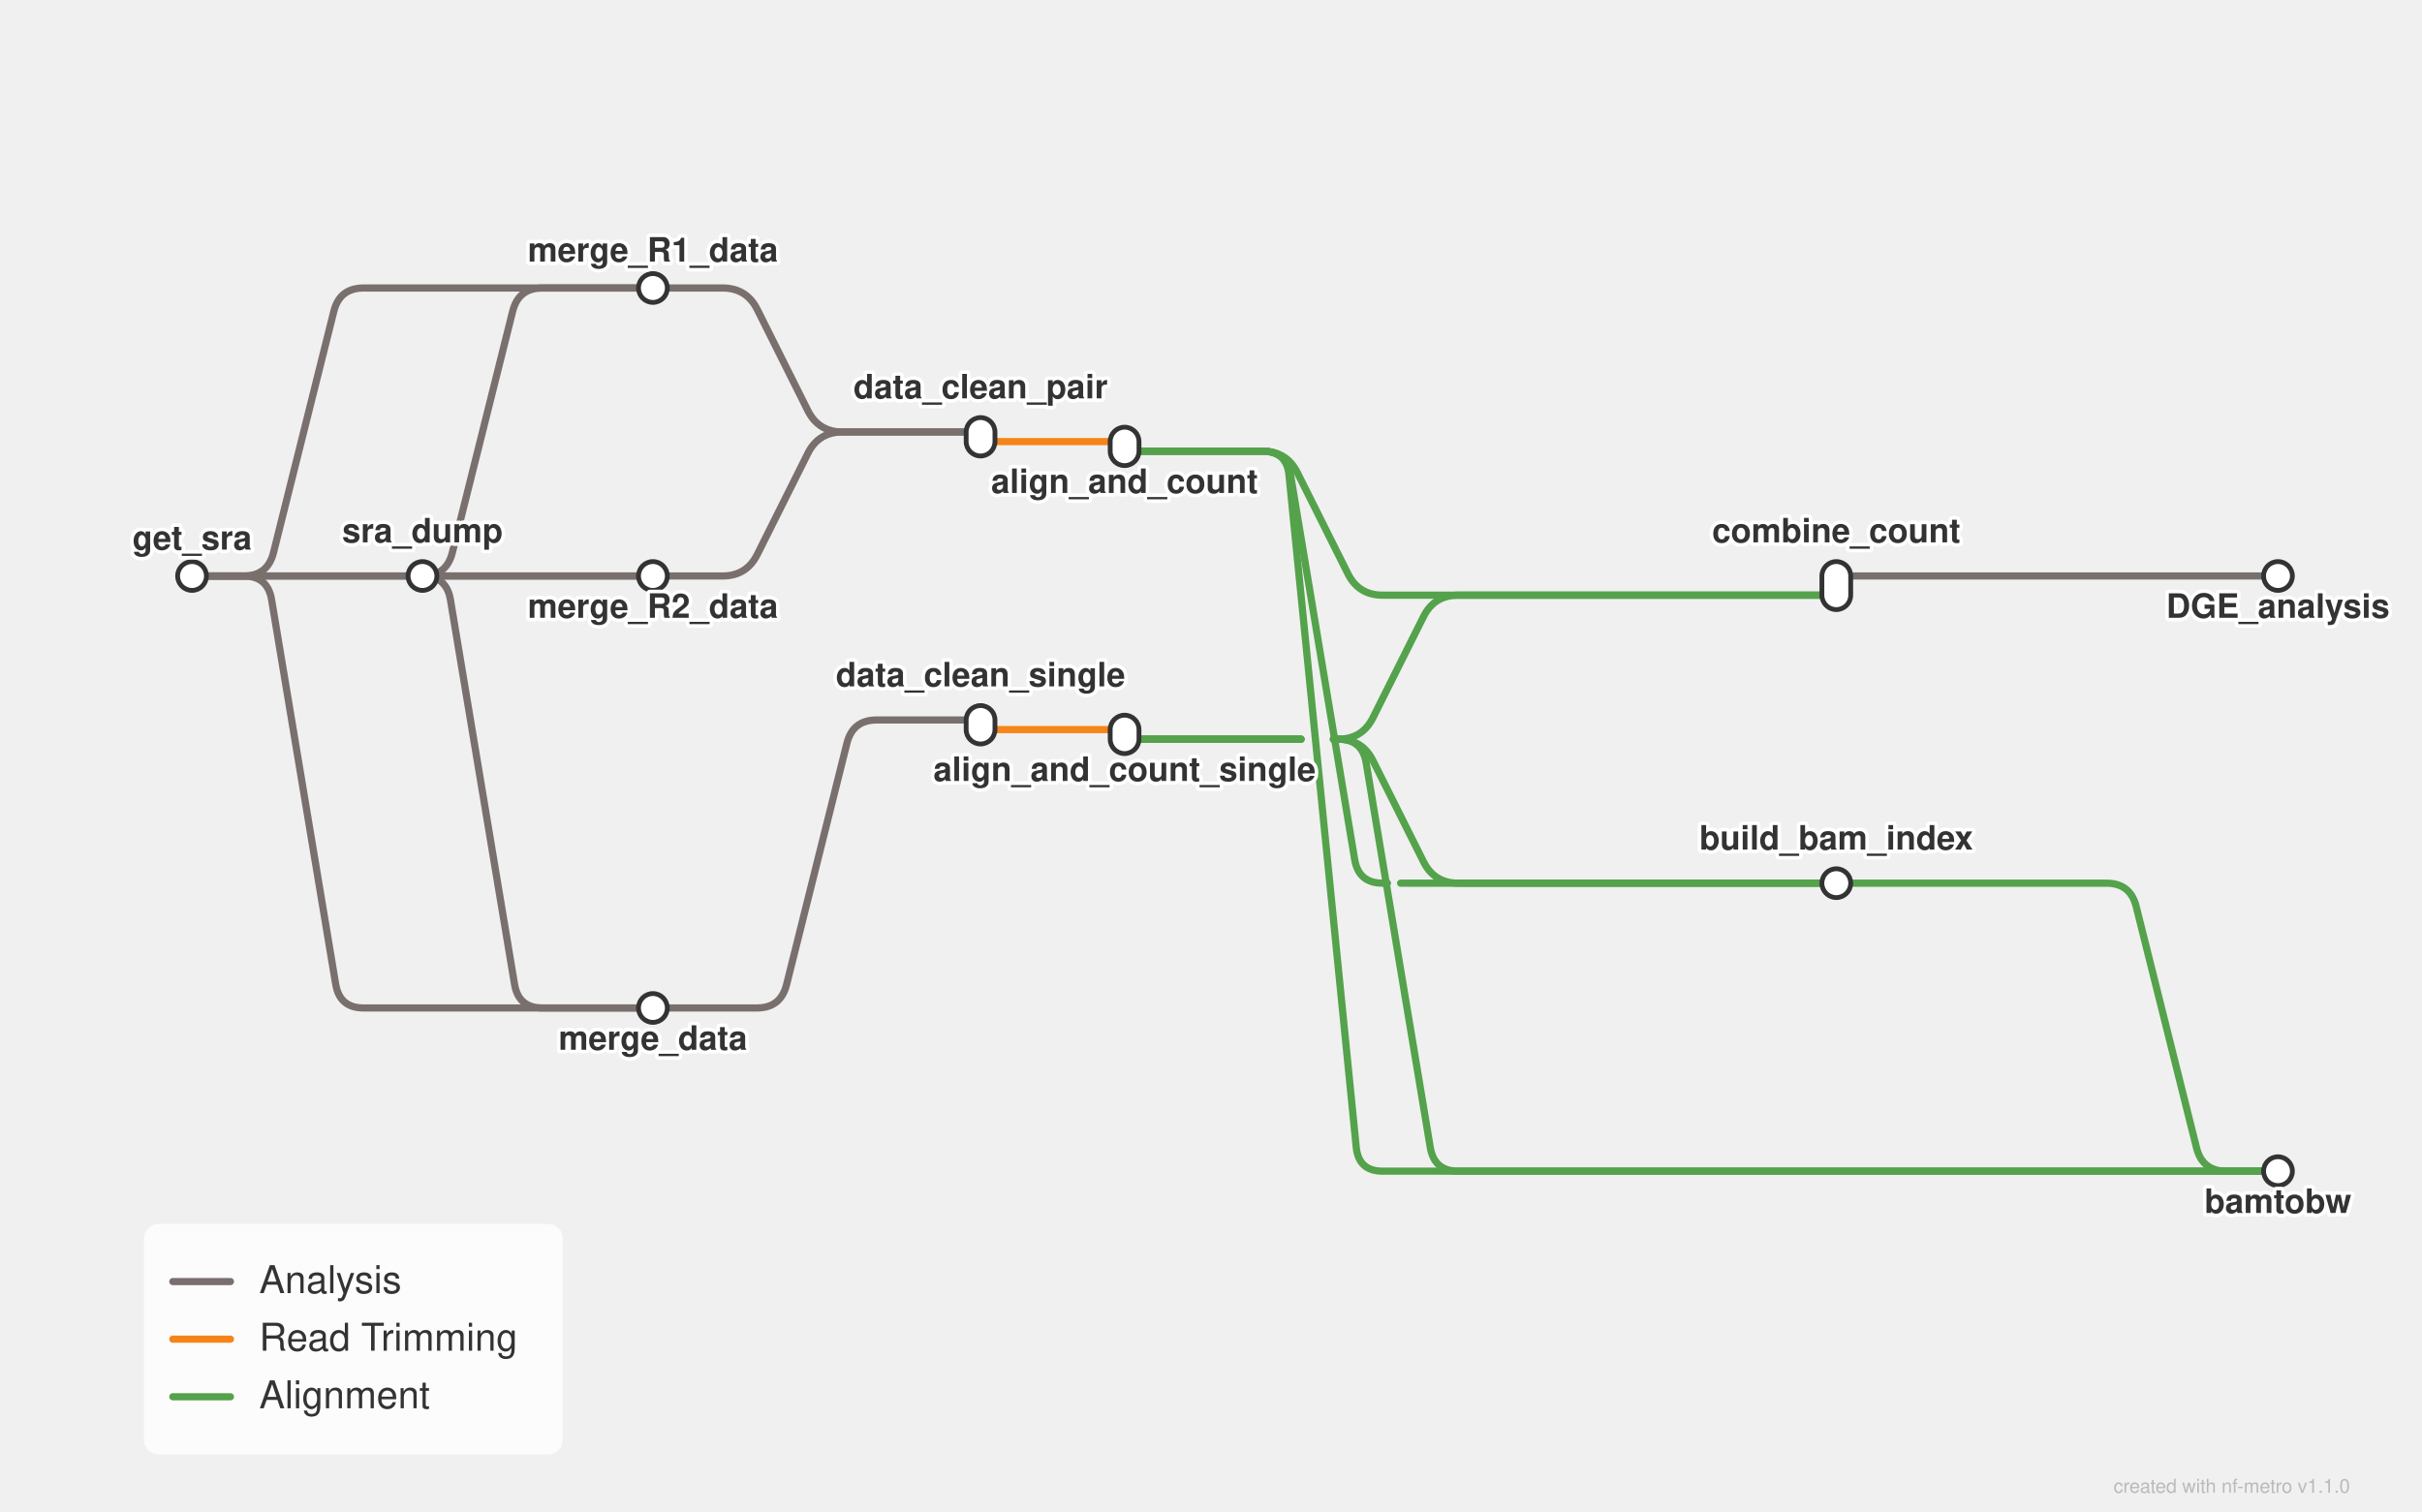
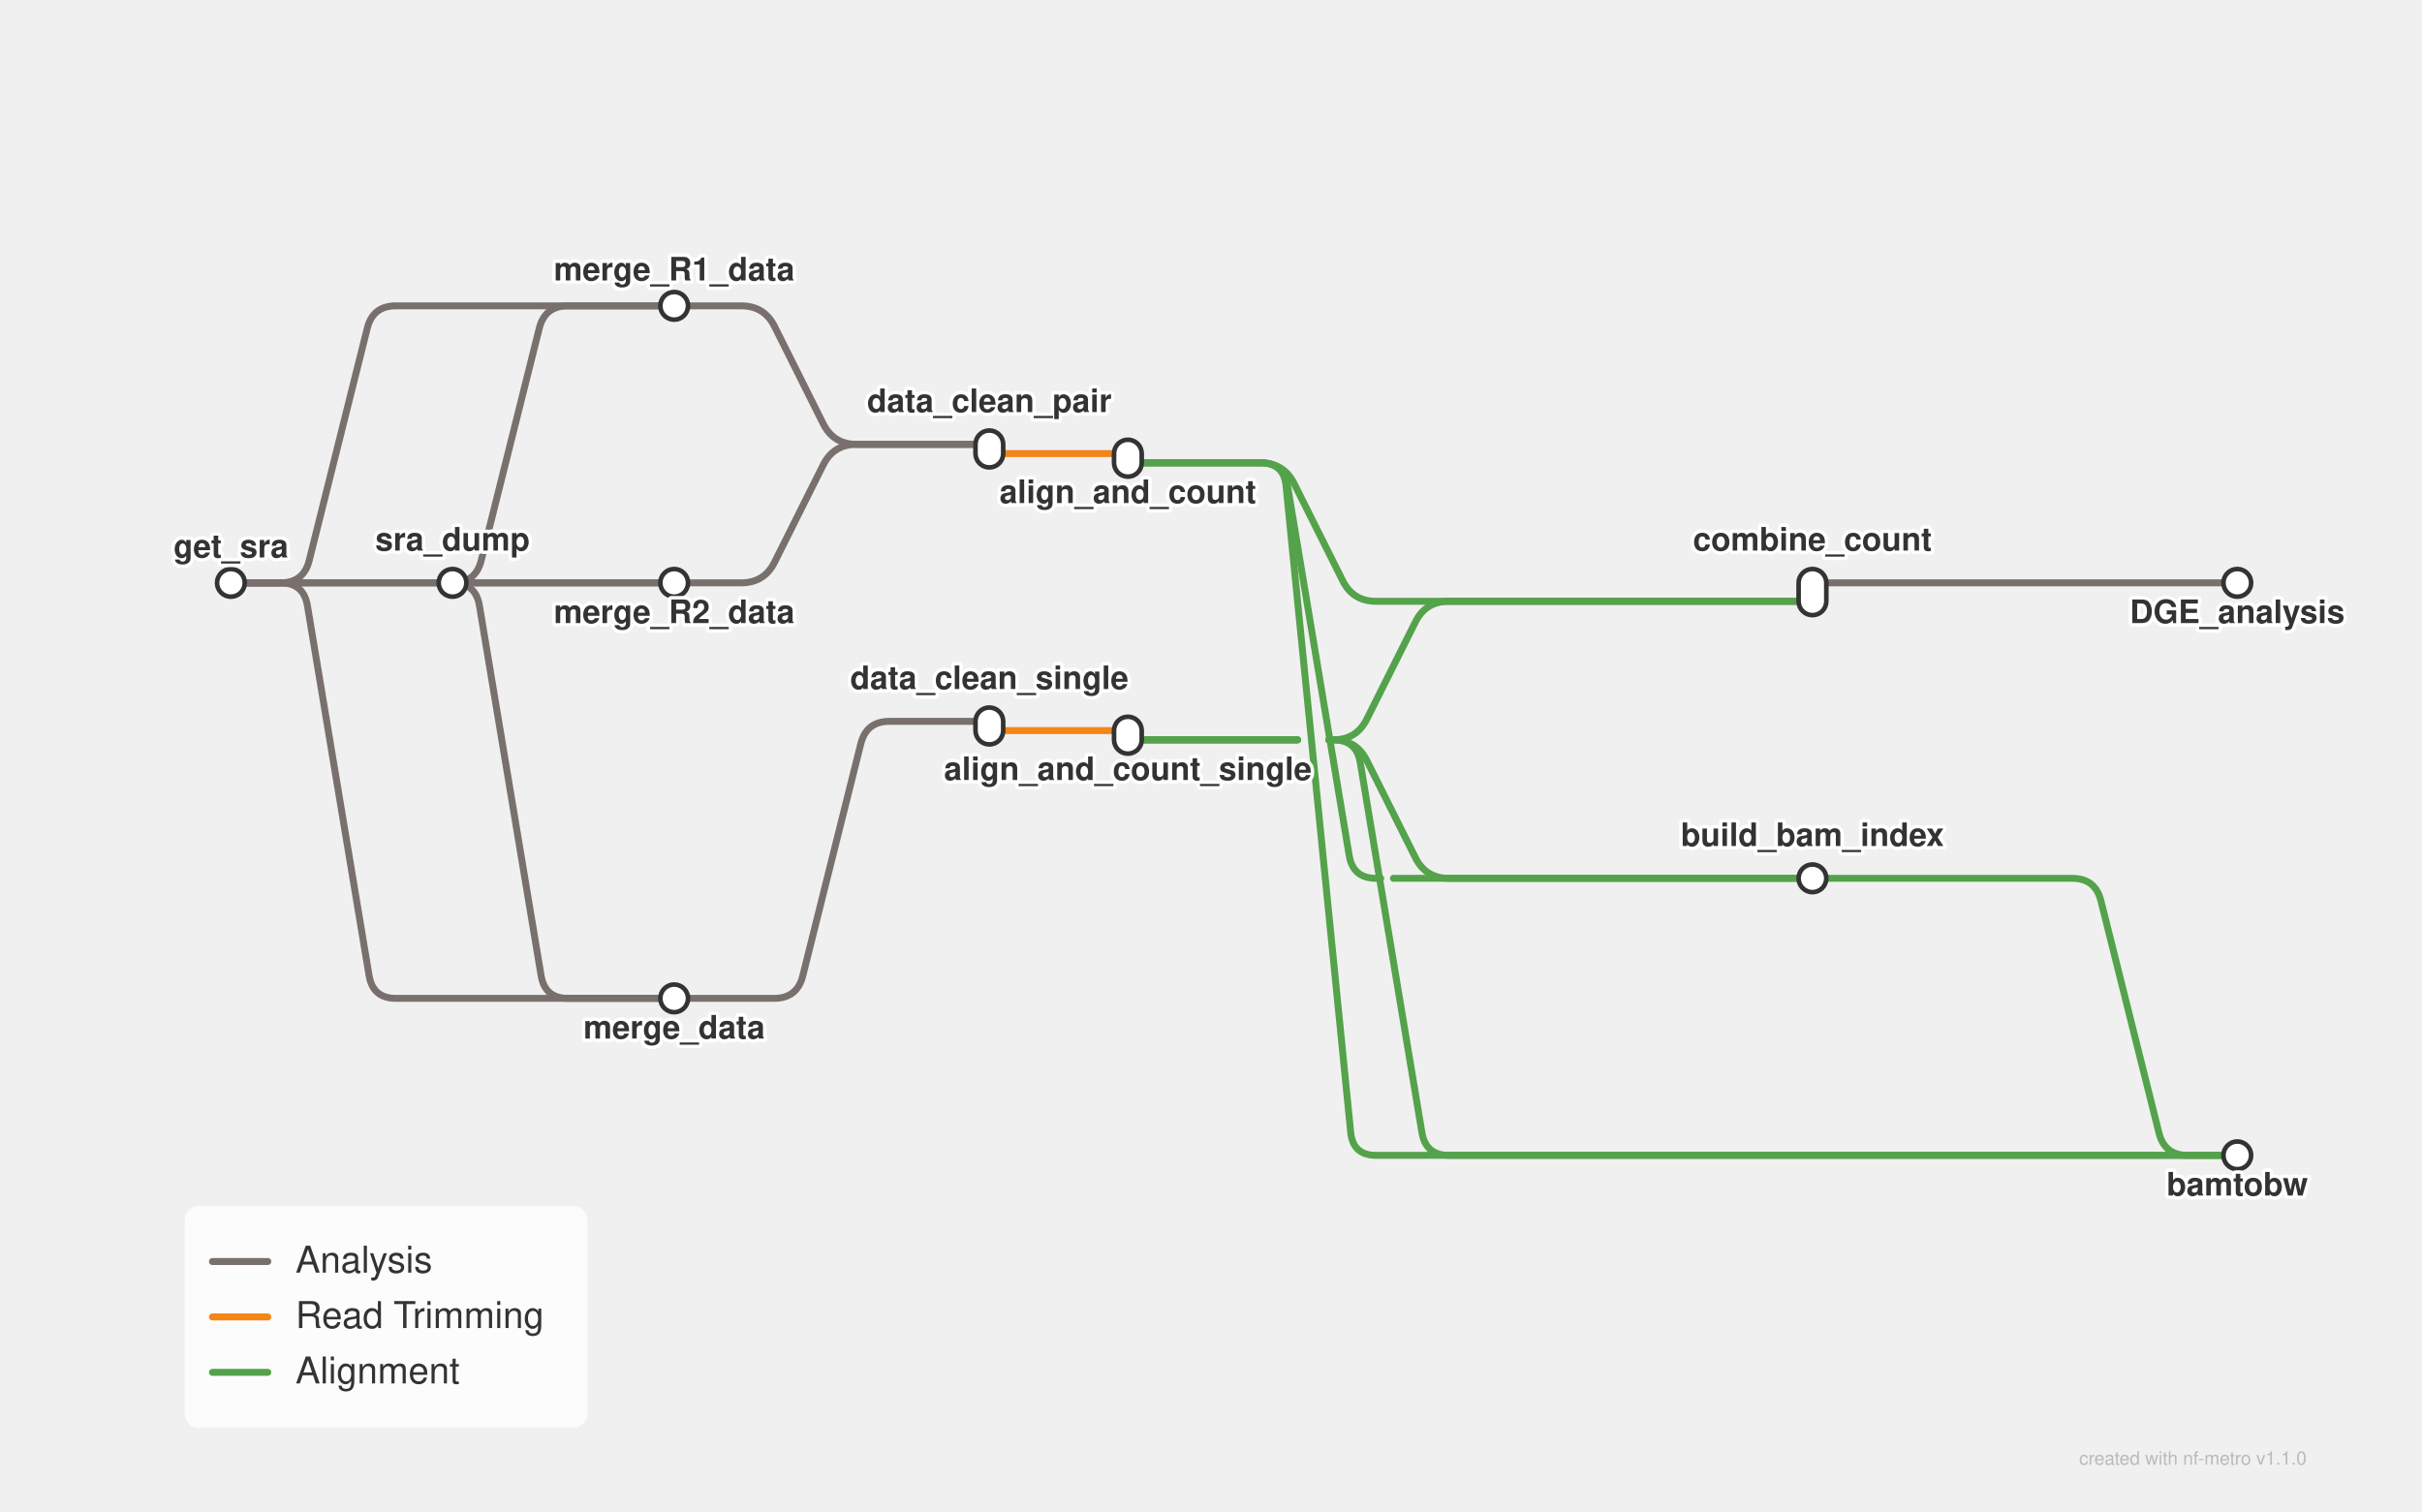
- <svg xmlns="http://www.w3.org/2000/svg" width="1009" height="630" viewBox="0 0 1009 630">
+ <svg xmlns="http://www.w3.org/2000/svg" width="1009" height="630" viewBox="-20 0 1049 630">
  <defs>
</defs>
  <style>.nf-metro-title { fill: var(--nfm-map-title-color, #111111); }
.nf-metro-station-label { fill: var(--nfm-map-label-color, #333333); }
.nf-metro-section-box { fill: var(--nfm-map-section-fill, #ededed); stroke: var(--nfm-map-section-stroke, #e6e6e6); }
.nf-metro-section-label { fill: var(--nfm-map-section-label-color, #666666); }
.nf-metro-group-label { fill: var(--nfm-map-section-label-color, #666666); }
.nf-metro-group-underline { stroke: var(--nfm-map-section-label-color, #666666); }
.nf-metro-legend-bg { fill: var(--nfm-map-legend-bg, rgba(255, 255, 255, 0.8)); }
.nf-metro-legend-text { fill: var(--nfm-map-legend-text-color, #333333); }
.nf-metro-marker-stroke { stroke: var(--nfm-map-marker-stroke, #333333); }
.nf-metro-label-halo { fill: var(--nfm-map-bg, #ffffff); stroke: var(--nfm-map-bg, #ffffff); }</style>
  <style>@media (prefers-color-scheme: dark) {
    .nf-metro-section-label { fill: #d0d0d0; }
    .nf-metro-section-num-circle { fill: #777777; }
    .nf-metro-title { fill: #ffffff; }
}
</style>
  <path d="M468.5,188.0 L526.0,188.0 Q536.0,188.0,537.644,197.864 L564.356,358.136 Q566.0,368.0,576.0,368.0 L578.0,368.0 M583.5,368.0 L765.0,368.0" stroke="#54A24B" stroke-width="3.0" fill="none" stroke-linecap="round" stroke-linejoin="round" class="metro-line-align" data-line-id="align" />
  <path d="M468.5,188.0 L526.0,188.0 Q536.0,188.0,536.995,197.95 L565.005,478.05 Q566.0,488.0,576.0,488.0 L949.0,488.0" stroke="#54A24B" stroke-width="3.0" fill="none" stroke-linecap="round" stroke-linejoin="round" class="metro-line-align" data-line-id="align" />
  <path d="M468.5,188.0 L526.0,188.0 Q536.0,188.0,540.472,196.944 L561.528,239.056 Q566.0,248.0,576.0,248.0 L765.0,248.0" stroke="#54A24B" stroke-width="3.0" fill="none" stroke-linecap="round" stroke-linejoin="round" class="metro-line-align" data-line-id="align" />
  <path d="M468.5,308.0 L542.0,308.0 M555.5,308.0 L557.5,308.0 Q567.5,308.0,571.972,316.944 L593.028,359.056 Q597.5,368.0,607.5,368.0 L765.0,368.0" stroke="#54A24B" stroke-width="3.0" fill="none" stroke-linecap="round" stroke-linejoin="round" class="metro-line-align" data-line-id="align" />
  <path d="M468.5,308.0 L542.0,308.0 M555.5,308.0 L557.5,308.0 Q567.5,308.0,569.144,317.864 L595.856,478.136 Q597.5,488.0,607.5,488.0 L949.0,488.0" stroke="#54A24B" stroke-width="3.0" fill="none" stroke-linecap="round" stroke-linejoin="round" class="metro-line-align" data-line-id="align" />
  <path d="M468.5,308.0 L542.0,308.0 M555.5,308.0 L557.5,308.0 Q567.5,308.0,571.972,299.056 L593.028,256.944 Q597.5,248.0,607.5,248.0 L765.0,248.0" stroke="#54A24B" stroke-width="3.0" fill="none" stroke-linecap="round" stroke-linejoin="round" class="metro-line-align" data-line-id="align" />
  <path d="M765.0,368.0 L877.5,368.0 Q887.5,368.0,889.925,377.701 L915.075,478.299 Q917.5,488.0,927.5,488.0 L949.0,488.0" stroke="#54A24B" stroke-width="3.0" fill="none" stroke-linecap="round" stroke-linejoin="round" class="metro-line-align" data-line-id="align" />
  <path d="M408.5,184.0 L468.5,184.0" stroke="#F58518" stroke-width="3.0" stroke-linecap="round" class="metro-line-trim" data-line-id="trim" />
  <path d="M408.5,304.0 L468.5,304.0" stroke="#F58518" stroke-width="3.0" stroke-linecap="round" class="metro-line-trim" data-line-id="trim" />
  <path d="M80.0,240.0 L176.0,240.0" stroke="#79706E" stroke-width="3.0" stroke-linecap="round" class="metro-line-generic" data-line-id="generic" />
  <path d="M80.0,240.0 L101.5,240.0 Q111.5,240.0,113.925,230.299 L139.075,129.701 Q141.5,120.0,151.5,120.0 L272.0,120.0" stroke="#79706E" stroke-width="3.0" fill="none" stroke-linecap="round" stroke-linejoin="round" class="metro-line-generic" data-line-id="generic" />
  <path d="M80.0,240.0 L272.0,240.0" stroke="#79706E" stroke-width="3.0" stroke-linecap="round" class="metro-line-generic" data-line-id="generic" />
  <path d="M80.0,240.0 L101.5,240.0 Q111.5,240.0,113.144,249.864 L139.856,410.136 Q141.5,420.0,151.5,420.0 L272.0,420.0" stroke="#79706E" stroke-width="3.0" fill="none" stroke-linecap="round" stroke-linejoin="round" class="metro-line-generic" data-line-id="generic" />
  <path d="M176.0,240.0 L176.0,240.0 Q186.0,240.0,188.425,230.299 L213.575,129.701 Q216.0,120.0,226.0,120.0 L272.0,120.0" stroke="#79706E" stroke-width="3.0" fill="none" stroke-linecap="round" stroke-linejoin="round" class="metro-line-generic" data-line-id="generic" />
  <path d="M176.0,240.0 L272.0,240.0" stroke="#79706E" stroke-width="3.0" stroke-linecap="round" class="metro-line-generic" data-line-id="generic" />
  <path d="M176.0,240.0 L176.0,240.0 Q186.0,240.0,187.644,249.864 L214.356,410.136 Q216.0,420.0,226.0,420.0 L272.0,420.0" stroke="#79706E" stroke-width="3.0" fill="none" stroke-linecap="round" stroke-linejoin="round" class="metro-line-generic" data-line-id="generic" />
  <path d="M272.0,120.0 L301.0,120.0 Q311.0,120.0,315.472,128.944 L336.528,171.056 Q341.0,180.0,351.0,180.0 L408.5,180.0" stroke="#79706E" stroke-width="3.0" fill="none" stroke-linecap="round" stroke-linejoin="round" class="metro-line-generic" data-line-id="generic" />
  <path d="M272.0,240.0 L301.0,240.0 Q311.0,240.0,315.472,231.056 L336.528,188.944 Q341.0,180.0,351.0,180.0 L408.5,180.0" stroke="#79706E" stroke-width="3.0" fill="none" stroke-linecap="round" stroke-linejoin="round" class="metro-line-generic" data-line-id="generic" />
  <path d="M272.0,420.0 L315.25,420.0 Q325.25,420.0,327.675,410.299 L352.825,309.701 Q355.25,300.0,365.25,300.0 L408.5,300.0" stroke="#79706E" stroke-width="3.0" fill="none" stroke-linecap="round" stroke-linejoin="round" class="metro-line-generic" data-line-id="generic" />
  <path d="M765.0,240.0 L949.0,240.0" stroke="#79706E" stroke-width="3.0" stroke-linecap="round" class="metro-line-generic" data-line-id="generic" />
  <g class="nf-metro-station-group" data-node-id="n0" data-node-cx="80.0" data-node-cy="240.0" data-node-r="6.0" data-node-groups="generic" data-node-w="12.0" data-node-h="12.0" data-node-rx="6.0">
    <rect x="74.0" y="234.0" width="12.0" height="12.0" rx="6.0" ry="6.0" fill="#ffffff" stroke="#333333" stroke-width="2.0" class="nf-metro-station" data-station-id="n0" data-station-lines="generic" data-station-label="get_sra" />
  </g>
  <g class="nf-metro-station-group" data-node-id="n1" data-node-cx="176.0" data-node-cy="240.0" data-node-r="6.0" data-node-groups="generic" data-node-w="12.0" data-node-h="12.0" data-node-rx="6.0">
    <rect x="170.0" y="234.0" width="12.0" height="12.0" rx="6.0" ry="6.0" fill="#ffffff" stroke="#333333" stroke-width="2.0" class="nf-metro-station" data-station-id="n1" data-station-lines="generic" data-station-label="sra_dump" />
  </g>
  <g class="nf-metro-station-group" data-node-id="n2" data-node-cx="272.0" data-node-cy="120.0" data-node-r="6.0" data-node-groups="generic" data-node-w="12.0" data-node-h="12.0" data-node-rx="6.0">
    <rect x="266.0" y="114.0" width="12.0" height="12.0" rx="6.0" ry="6.0" fill="#ffffff" stroke="#333333" stroke-width="2.0" class="nf-metro-station" data-station-id="n2" data-station-lines="generic" data-station-label="merge_R1_data" />
  </g>
  <g class="nf-metro-station-group" data-node-id="n3" data-node-cx="272.0" data-node-cy="240.0" data-node-r="6.0" data-node-groups="generic" data-node-w="12.0" data-node-h="12.0" data-node-rx="6.0">
    <rect x="266.0" y="234.0" width="12.0" height="12.0" rx="6.0" ry="6.0" fill="#ffffff" stroke="#333333" stroke-width="2.0" class="nf-metro-station" data-station-id="n3" data-station-lines="generic" data-station-label="merge_R2_data" />
  </g>
  <g class="nf-metro-station-group" data-node-id="n4" data-node-cx="272.0" data-node-cy="420.0" data-node-r="6.0" data-node-groups="generic" data-node-w="12.0" data-node-h="12.0" data-node-rx="6.0">
    <rect x="266.0" y="414.0" width="12.0" height="12.0" rx="6.0" ry="6.0" fill="#ffffff" stroke="#333333" stroke-width="2.0" class="nf-metro-station" data-station-id="n4" data-station-lines="generic" data-station-label="merge_data" />
  </g>
  <g class="nf-metro-station-group" data-node-id="n5" data-node-cx="408.5" data-node-cy="182.0" data-node-r="6.0" data-node-groups="generic,trim" data-node-w="12.0" data-node-h="16.0" data-node-rx="6.0">
    <rect x="402.5" y="174.0" width="12.0" height="16.0" rx="6.0" ry="6.0" fill="#ffffff" stroke="#333333" stroke-width="2.0" class="nf-metro-station" data-station-id="n5" data-station-lines="generic,trim" data-station-label="data_clean_pair" />
  </g>
  <g class="nf-metro-station-group" data-node-id="n6" data-node-cx="408.5" data-node-cy="302.0" data-node-r="6.0" data-node-groups="generic,trim" data-node-w="12.0" data-node-h="16.0" data-node-rx="6.0">
    <rect x="402.5" y="294.0" width="12.0" height="16.0" rx="6.0" ry="6.0" fill="#ffffff" stroke="#333333" stroke-width="2.0" class="nf-metro-station" data-station-id="n6" data-station-lines="generic,trim" data-station-label="data_clean_single" />
  </g>
  <g class="nf-metro-station-group" data-node-id="n7" data-node-cx="468.5" data-node-cy="186.0" data-node-r="6.0" data-node-groups="align,trim" data-node-w="12.0" data-node-h="16.0" data-node-rx="6.0">
    <rect x="462.5" y="178.0" width="12.0" height="16.0" rx="6.0" ry="6.0" fill="#ffffff" stroke="#333333" stroke-width="2.0" class="nf-metro-station" data-station-id="n7" data-station-lines="align,trim" data-station-label="align_and_count" />
  </g>
  <g class="nf-metro-station-group" data-node-id="n8" data-node-cx="468.5" data-node-cy="306.0" data-node-r="6.0" data-node-groups="align,trim" data-node-w="12.0" data-node-h="16.0" data-node-rx="6.0">
    <rect x="462.5" y="298.0" width="12.0" height="16.0" rx="6.0" ry="6.0" fill="#ffffff" stroke="#333333" stroke-width="2.0" class="nf-metro-station" data-station-id="n8" data-station-lines="align,trim" data-station-label="align_and_count_single" />
  </g>
  <g class="nf-metro-station-group" data-node-id="n9" data-node-cx="765.0" data-node-cy="368.0" data-node-r="6.0" data-node-groups="align" data-node-w="12.0" data-node-h="12.0" data-node-rx="6.0">
    <rect x="759.0" y="362.0" width="12.0" height="12.0" rx="6.0" ry="6.0" fill="#ffffff" stroke="#333333" stroke-width="2.0" class="nf-metro-station" data-station-id="n9" data-station-lines="align" data-station-label="build_bam_index" />
  </g>
  <g class="nf-metro-station-group" data-node-id="n10" data-node-cx="949.0" data-node-cy="488.0" data-node-r="6.0" data-node-groups="align" data-node-w="12.0" data-node-h="12.0" data-node-rx="6.0">
    <rect x="943.0" y="482.0" width="12.0" height="12.0" rx="6.0" ry="6.0" fill="#ffffff" stroke="#333333" stroke-width="2.0" class="nf-metro-station" data-station-id="n10" data-station-lines="align" data-station-label="bamtobw" />
  </g>
  <g class="nf-metro-station-group" data-node-id="n11" data-node-cx="765.0" data-node-cy="244.0" data-node-r="6.0" data-node-groups="align,generic" data-node-w="12.0" data-node-h="20.0" data-node-rx="6.0">
    <rect x="759.0" y="234.0" width="12.0" height="20.0" rx="6.0" ry="6.0" fill="#ffffff" stroke="#333333" stroke-width="2.0" class="nf-metro-station" data-station-id="n11" data-station-lines="align,generic" data-station-label="combine_count" />
  </g>
  <g class="nf-metro-station-group" data-node-id="n12" data-node-cx="949.0" data-node-cy="240.0" data-node-r="6.0" data-node-groups="generic" data-node-w="12.0" data-node-h="12.0" data-node-rx="6.0">
    <rect x="943.0" y="234.0" width="12.0" height="12.0" rx="6.0" ry="6.0" fill="#ffffff" stroke="#333333" stroke-width="2.0" class="nf-metro-station" data-station-id="n12" data-station-lines="generic" data-station-label="DGE_analysis" />
  </g>
  <text x="80.0" y="229.0" font-size="14.0" fill="#ffffff" stroke="#ffffff" stroke-width="3.0" stroke-linejoin="round" font-family="'Helvetica Neue', Helvetica, Arial, sans-serif" font-weight="bold" aria-hidden="true" class="nf-metro-label-halo" text-anchor="middle" dominant-baseline="auto">get_sra</text>
  <text x="80.0" y="229.0" font-size="14.0" fill="#333333" font-family="'Helvetica Neue', Helvetica, Arial, sans-serif" font-weight="bold" text-anchor="middle" dominant-baseline="auto" data-station-id="n0" class="nf-metro-station-label">get_sra</text>
  <text x="176.0" y="226.0" font-size="14.0" fill="#ffffff" stroke="#ffffff" stroke-width="3.0" stroke-linejoin="round" font-family="'Helvetica Neue', Helvetica, Arial, sans-serif" font-weight="bold" aria-hidden="true" class="nf-metro-label-halo" text-anchor="middle" dominant-baseline="auto">sra_dump</text>
  <text x="176.0" y="226.0" font-size="14.0" fill="#333333" font-family="'Helvetica Neue', Helvetica, Arial, sans-serif" font-weight="bold" text-anchor="middle" dominant-baseline="auto" data-station-id="n1" class="nf-metro-station-label">sra_dump</text>
  <text x="272.0" y="109.0" font-size="14.0" fill="#ffffff" stroke="#ffffff" stroke-width="3.0" stroke-linejoin="round" font-family="'Helvetica Neue', Helvetica, Arial, sans-serif" font-weight="bold" aria-hidden="true" class="nf-metro-label-halo" text-anchor="middle" dominant-baseline="auto">merge_R1_data</text>
  <text x="272.0" y="109.0" font-size="14.0" fill="#333333" font-family="'Helvetica Neue', Helvetica, Arial, sans-serif" font-weight="bold" text-anchor="middle" dominant-baseline="auto" data-station-id="n2" class="nf-metro-station-label">merge_R1_data</text>
  <text x="272.0" y="251.0" font-size="14.0" fill="#ffffff" stroke="#ffffff" stroke-width="3.0" stroke-linejoin="round" font-family="'Helvetica Neue', Helvetica, Arial, sans-serif" font-weight="bold" aria-hidden="true" class="nf-metro-label-halo" text-anchor="middle" dominant-baseline="hanging">merge_R2_data</text>
  <text x="272.0" y="251.0" font-size="14.0" fill="#333333" font-family="'Helvetica Neue', Helvetica, Arial, sans-serif" font-weight="bold" text-anchor="middle" dominant-baseline="hanging" data-station-id="n3" class="nf-metro-station-label">merge_R2_data</text>
  <text x="272.0" y="431.0" font-size="14.0" fill="#ffffff" stroke="#ffffff" stroke-width="3.0" stroke-linejoin="round" font-family="'Helvetica Neue', Helvetica, Arial, sans-serif" font-weight="bold" aria-hidden="true" class="nf-metro-label-halo" text-anchor="middle" dominant-baseline="hanging">merge_data</text>
  <text x="272.0" y="431.0" font-size="14.0" fill="#333333" font-family="'Helvetica Neue', Helvetica, Arial, sans-serif" font-weight="bold" text-anchor="middle" dominant-baseline="hanging" data-station-id="n4" class="nf-metro-station-label">merge_data</text>
  <text x="408.5" y="166.0" font-size="14.0" fill="#ffffff" stroke="#ffffff" stroke-width="3.0" stroke-linejoin="round" font-family="'Helvetica Neue', Helvetica, Arial, sans-serif" font-weight="bold" aria-hidden="true" class="nf-metro-label-halo" text-anchor="middle" dominant-baseline="auto">data_clean_pair</text>
  <text x="408.5" y="166.0" font-size="14.0" fill="#333333" font-family="'Helvetica Neue', Helvetica, Arial, sans-serif" font-weight="bold" text-anchor="middle" dominant-baseline="auto" data-station-id="n5" class="nf-metro-station-label">data_clean_pair</text>
  <text x="408.5" y="286.0" font-size="14.0" fill="#ffffff" stroke="#ffffff" stroke-width="3.0" stroke-linejoin="round" font-family="'Helvetica Neue', Helvetica, Arial, sans-serif" font-weight="bold" aria-hidden="true" class="nf-metro-label-halo" text-anchor="middle" dominant-baseline="auto">data_clean_single</text>
  <text x="408.5" y="286.0" font-size="14.0" fill="#333333" font-family="'Helvetica Neue', Helvetica, Arial, sans-serif" font-weight="bold" text-anchor="middle" dominant-baseline="auto" data-station-id="n6" class="nf-metro-station-label">data_clean_single</text>
  <text x="468.5" y="199.0" font-size="14.0" fill="#ffffff" stroke="#ffffff" stroke-width="3.0" stroke-linejoin="round" font-family="'Helvetica Neue', Helvetica, Arial, sans-serif" font-weight="bold" aria-hidden="true" class="nf-metro-label-halo" text-anchor="middle" dominant-baseline="hanging">align_and_count</text>
  <text x="468.5" y="199.0" font-size="14.0" fill="#333333" font-family="'Helvetica Neue', Helvetica, Arial, sans-serif" font-weight="bold" text-anchor="middle" dominant-baseline="hanging" data-station-id="n7" class="nf-metro-station-label">align_and_count</text>
  <text x="468.5" y="319.0" font-size="14.0" fill="#ffffff" stroke="#ffffff" stroke-width="3.0" stroke-linejoin="round" font-family="'Helvetica Neue', Helvetica, Arial, sans-serif" font-weight="bold" aria-hidden="true" class="nf-metro-label-halo" text-anchor="middle" dominant-baseline="hanging">align_and_count_single</text>
  <text x="468.5" y="319.0" font-size="14.0" fill="#333333" font-family="'Helvetica Neue', Helvetica, Arial, sans-serif" font-weight="bold" text-anchor="middle" dominant-baseline="hanging" data-station-id="n8" class="nf-metro-station-label">align_and_count_single</text>
  <text x="765.0" y="226.0" font-size="14.0" fill="#ffffff" stroke="#ffffff" stroke-width="3.0" stroke-linejoin="round" font-family="'Helvetica Neue', Helvetica, Arial, sans-serif" font-weight="bold" aria-hidden="true" class="nf-metro-label-halo" text-anchor="middle" dominant-baseline="auto">combine_count</text>
  <text x="765.0" y="226.0" font-size="14.0" fill="#333333" font-family="'Helvetica Neue', Helvetica, Arial, sans-serif" font-weight="bold" text-anchor="middle" dominant-baseline="auto" data-station-id="n11" class="nf-metro-station-label">combine_count</text>
  <text x="765.0" y="354.0" font-size="14.0" fill="#ffffff" stroke="#ffffff" stroke-width="3.0" stroke-linejoin="round" font-family="'Helvetica Neue', Helvetica, Arial, sans-serif" font-weight="bold" aria-hidden="true" class="nf-metro-label-halo" text-anchor="middle" dominant-baseline="auto">build_bam_index</text>
  <text x="765.0" y="354.0" font-size="14.0" fill="#333333" font-family="'Helvetica Neue', Helvetica, Arial, sans-serif" font-weight="bold" text-anchor="middle" dominant-baseline="auto" data-station-id="n9" class="nf-metro-station-label">build_bam_index</text>
  <text x="949.0" y="251.0" font-size="14.0" fill="#ffffff" stroke="#ffffff" stroke-width="3.0" stroke-linejoin="round" font-family="'Helvetica Neue', Helvetica, Arial, sans-serif" font-weight="bold" aria-hidden="true" class="nf-metro-label-halo" text-anchor="middle" dominant-baseline="hanging">DGE_analysis</text>
  <text x="949.0" y="251.0" font-size="14.0" fill="#333333" font-family="'Helvetica Neue', Helvetica, Arial, sans-serif" font-weight="bold" text-anchor="middle" dominant-baseline="hanging" data-station-id="n12" class="nf-metro-station-label">DGE_analysis</text>
  <text x="949.0" y="499.0" font-size="14.0" fill="#ffffff" stroke="#ffffff" stroke-width="3.0" stroke-linejoin="round" font-family="'Helvetica Neue', Helvetica, Arial, sans-serif" font-weight="bold" aria-hidden="true" class="nf-metro-label-halo" text-anchor="middle" dominant-baseline="hanging">bamtobw</text>
  <text x="949.0" y="499.0" font-size="14.0" fill="#333333" font-family="'Helvetica Neue', Helvetica, Arial, sans-serif" font-weight="bold" text-anchor="middle" dominant-baseline="hanging" data-station-id="n10" class="nf-metro-station-label">bamtobw</text>
  <rect x="60.0" y="510.0" width="174.4" height="96.0" rx="6" ry="6" fill="rgba(255, 255, 255, 0.8)" class="nf-metro-legend-bg" />
  <path d="M72.0,534.0 L96.0,534.0" stroke="#79706E" stroke-width="3.0" stroke-linecap="round" />
  <text x="108.0" y="534.0" font-size="16.0" fill="#333333" font-family="'Helvetica Neue', Helvetica, Arial, sans-serif" dy="0.3em" class="nf-metro-legend-text">Analysis</text>
  <path d="M72.0,558.0 L96.0,558.0" stroke="#F58518" stroke-width="3.0" stroke-linecap="round" />
  <text x="108.0" y="558.0" font-size="16.0" fill="#333333" font-family="'Helvetica Neue', Helvetica, Arial, sans-serif" dy="0.3em" class="nf-metro-legend-text">Read Trimming</text>
  <path d="M72.0,582.0 L96.0,582.0" stroke="#54A24B" stroke-width="3.0" stroke-linecap="round" />
  <text x="108.0" y="582.0" font-size="16.0" fill="#333333" font-family="'Helvetica Neue', Helvetica, Arial, sans-serif" dy="0.3em" class="nf-metro-legend-text">Alignment</text>
  <text x="979.0" y="622.0" font-size="8" fill="rgba(150, 150, 150, 0.6)" font-family="'Helvetica Neue', Helvetica, Arial, sans-serif" text-anchor="end">created with nf-metro v1.1.0</text>
</svg>
